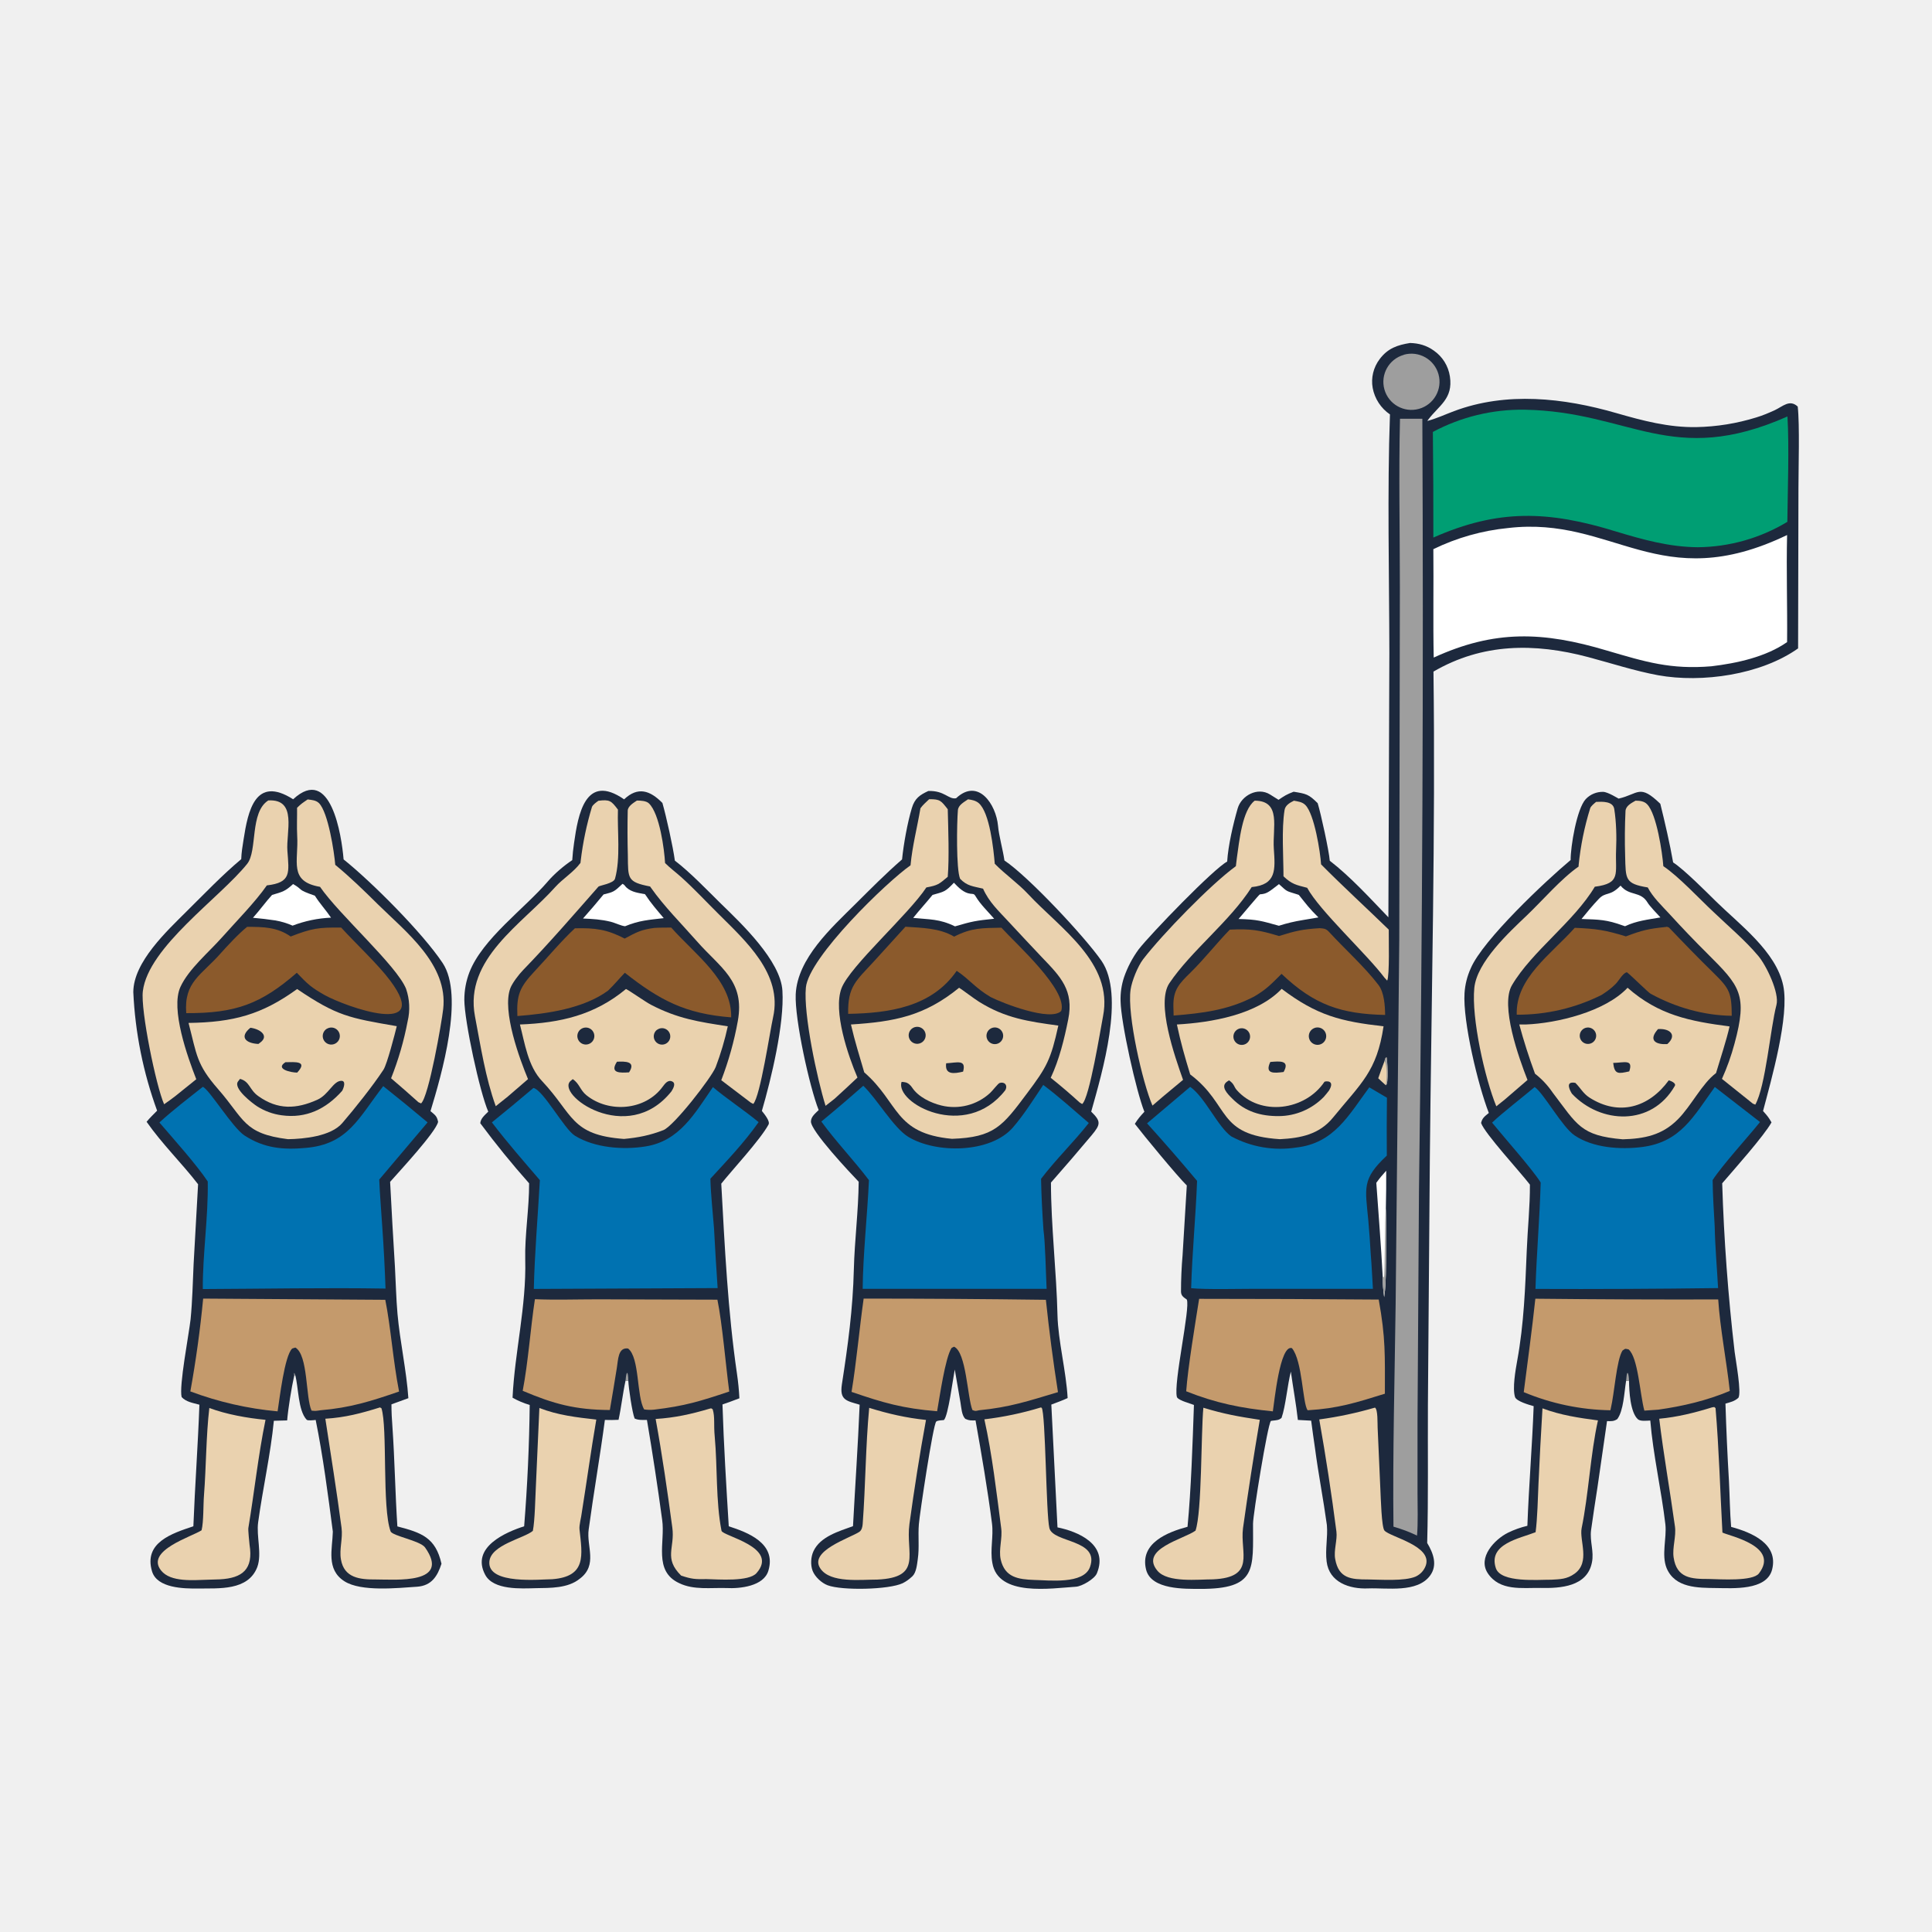
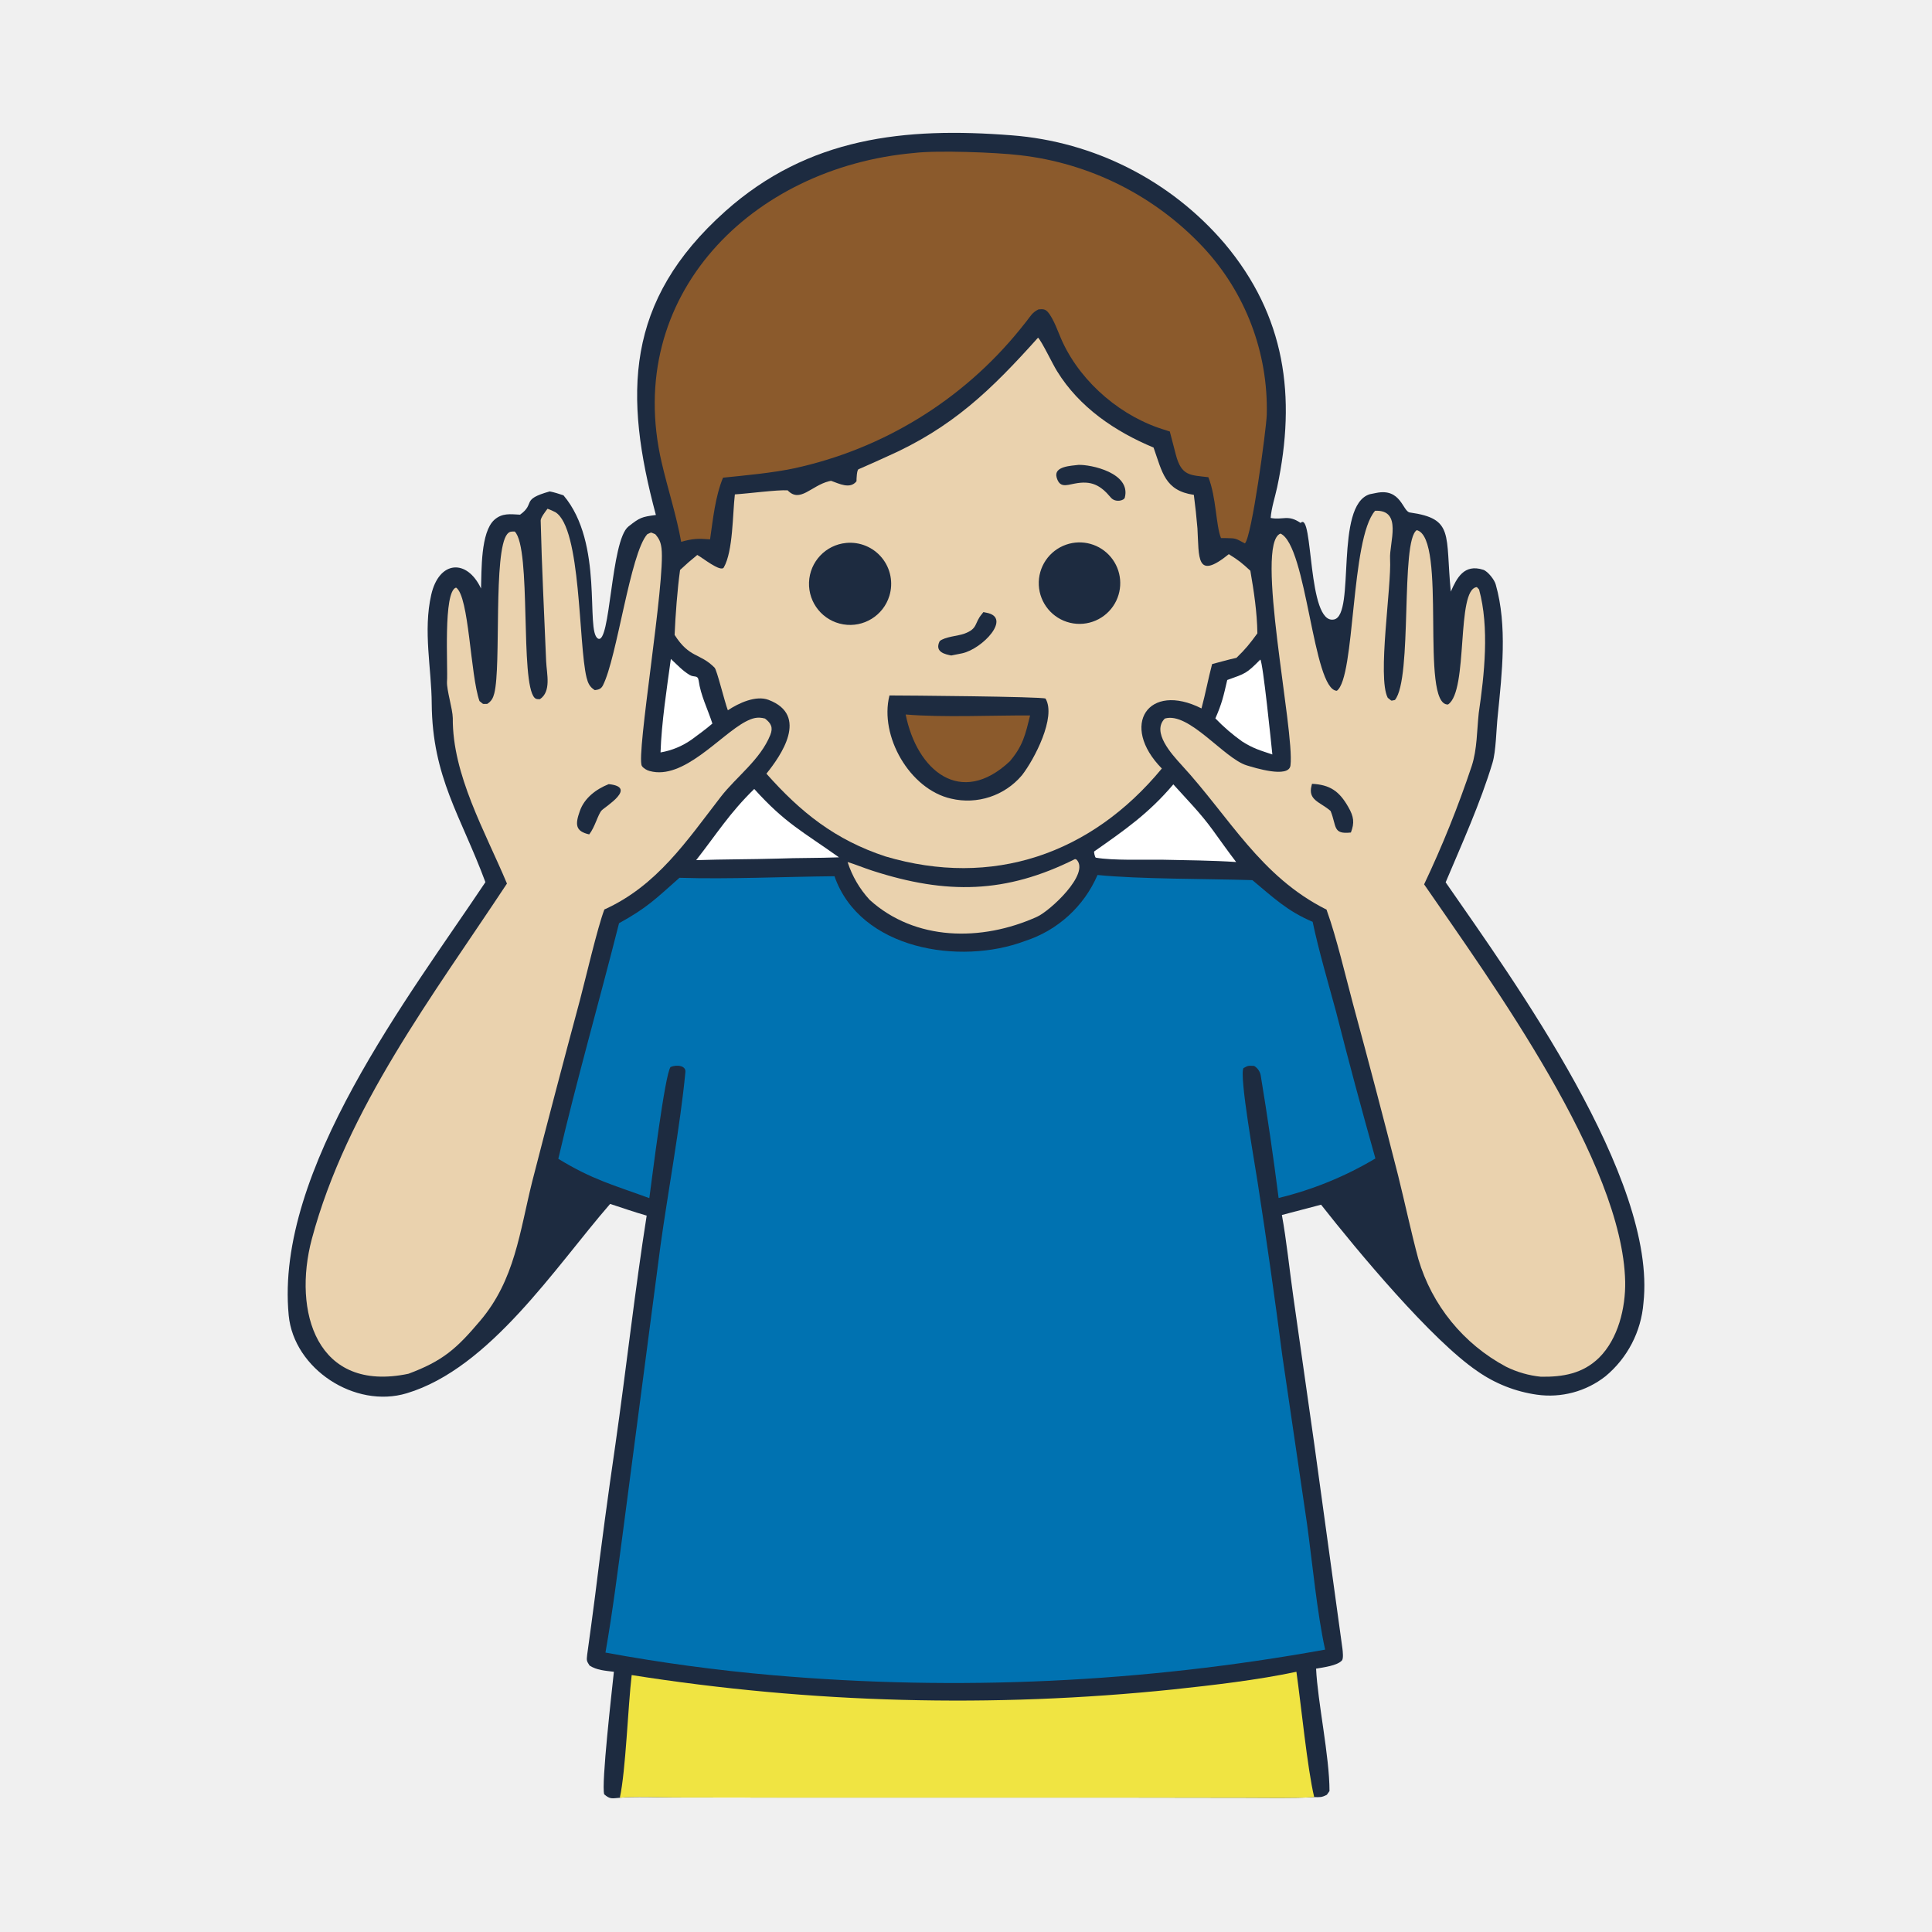
- <svg xmlns="http://www.w3.org/2000/svg" width="512" height="512" viewBox="223.1 193.5 1598.6 1598.6">
-   <path fill="#1D293D" d="M1389.8 477.3c7.3.2 13.7 2 19.7 6.3 7.2 5 12 12.7 13.3 21.4 2.8 18.6-9.2 24-18 35.8l-.7 1c7.2-1.8 15.1-5.5 22.1-8.1 43.4-16.3 90.7-11 134.3 1.6 21.9 6.3 43.3 12 66.3 11.6q25.3-.5 49.5-8c5.6-1.7 10-3.6 15.3-6 6.8-3.2 12.3-9.2 19-3 1.7 15.2.6 50.6.6 67.3l-.3 132.8c-30.7 21.8-79.5 28.8-115.9 22.2-19-3.5-39-10-57.8-15-44.4-11.8-87.5-11.6-128 12 1.7 132.3-1.7 269.8-3 402.4l-1.6 204.2c-.2 37.7.4 76.8-.6 114.4 5 8.3 8.8 18.3 2.4 27-10.7 14.5-35.7 10-51.2 10.6-15.6.7-32.3-5.1-34.4-22.2-1.3-10.4 1.1-20 .2-30.3-2.9-21.2-7-42-9.8-63.3q-1.7-11.5-3.2-23l-11-.6c-1.4-12.9-4-26.8-5.8-40-2.9 11.3-4.3 28.6-7.7 38.3-2.2 2-4.3 1.9-7.4 2.3l-1.4.2c-2.8 3.2-14.8 77.5-14.8 85-.1 37.5 3.7 54.2-44 54-11.7-.1-40.3 1-44.5-16-5.4-22 18-31 34.3-35.4 3-31 4.2-69.5 5.3-100.8l-7.5-2.6c-1.7-.6-6.2-2.4-6.6-4-3-11.3 11.3-73.9 8.2-80.6-2.6-1.9-4.7-3-4.8-6.5q0-15.1 1.3-30.2l3.5-57.7c-7.7-7.5-36-41.8-43-51 2.7-4.3 4.5-6.3 7.9-10-6.7-16.7-19.4-73.5-19.7-91.6q-.3-10.1 2.9-19.8a88 88 0 0 1 12-22.9c10.1-13 62.2-66.9 73.3-72.7.8-13.2 5-31.2 8.7-44 3-10.5 16.4-18 26.8-11.5l7 4.4c5.1-3.4 6.5-4.4 12.5-6.7 10.4 1.7 12.4 2 19.9 9.5 2.6 8.5 9.4 39.5 10 47.6 17.2 13.3 33.3 31 48.5 46.8l.8-218.6c-.1-63.8-1.8-134 .5-197.5a34 34 0 0 1-14.3-21.9c-1.5-8.4.6-17 5.8-23.9 6.8-9 14.7-11.6 25.1-13.3" />
-   <path fill="#FFF" d="M1471 630.4c87.2-10.2 125.2 56.6 230.8 5.8-.7 29.2.3 59.2 0 88.6-17.6 12.3-41.6 17.5-62.6 20-33.8 2.8-54.5-3.6-86.5-13-52.8-15.8-92.9-17.3-143.3 5.8-.6-29 0-60.2-.3-89.7a182 182 0 0 1 61.9-17.5" />
-   <path fill="#009E73" d="M1484.5 532.5c87.7 1.5 121.7 48.1 217.6 5.6 1.5 24.9.2 61.7-.1 87.2a146 146 0 0 1-74 21c-23.7-.2-45.2-6.2-67.7-13-56-17.3-97.4-18.8-151.2 5q.1-43.6-.4-87.4a156 156 0 0 1 75.8-18.4" />
-   <path fill="#0072B1" d="M1207.9 1092.8c12.3 8.6 23 33.3 34 41a86 86 0 0 0 53.8 9.2c31.2-3.5 43.3-26.7 60.4-49.8l14.6 8.6q-.3 24-.1 47.9c-20.9 19.5-17.8 26.6-15.3 53.8.8 9 1.5 18.8 2 27.8.8 9 1.2 19.5 1.8 28.6h-97.9c-13.9 0-39.2.7-52.5-.5.8-29 3.8-59.4 4.9-88.8a1572 1572 0 0 0-41.4-47.6z" />
-   <path fill="#9E9E9E" d="M1381.5 540h18.5q1.5 319.6-2.8 639.3l-1.2 189.8v59.7c0 10.6.5 25.1-.4 35.3-7.6-3.6-11.4-4.9-19.5-7.4-.7-59.7 1-123.8 1.8-184l3-302 .5-291.5c0-45.6-1-93.9.1-139.3" />
-   <path fill="#EAD2AE" d="M1283.6 1011.7c29.2 22.1 49 27 84.3 31-5.6 37.5-18.5 46.9-41.8 75.5-11.4 14-26.7 17-43.9 17.9-52.9-3.4-40.6-28.2-74.3-53.6-4.4-14.4-7.9-26.6-11-41.3 28.4-1.6 66.2-8 86.7-29.5" />
-   <path fill="#1D293D" d="M1240 1087.4c4.5 3 4 5.3 6.4 8 19.5 22.1 56.7 17 72.6-6.8.2-.4 9.3-2 3.8 7.2q-2.1 2.8-4.5 5.5c-9.8 9.9-23 15.6-37 15.7-15 .1-28-3.7-38.7-14.6-3.7-3.7-10.1-9.9-4.1-14zM1311 1044a7.2 7.2 0 1 1 3 14 7.2 7.2 0 0 1-3-14M1246.4 1045.7a6.9 6.9 0 1 1 7.2 11.7 6.9 6.9 0 0 1-7.2-11.7M1274.2 1072.2c7.4-.6 16.6-1.7 11 8.3-8 1-15.8 1.8-11-8.3" />
-   <path fill="#C49A6C" d="M1215.3 1268.2q74.4 0 148.6.6c5.8 32.2 5.1 46.1 5.1 77.9-23.8 7.4-38.7 12.2-63.9 13.7-4.3-5.6-4.2-40.8-13-51.4-10-3.3-14.6 45-15.8 52.3-26.1-2.6-47.1-6.8-71.7-16.6 1.4-19.6 7.5-56.3 10.7-76.5" />
-   <path fill="#8B5A2C" d="M1315 961.5c3.5.3 5.2.3 7.7 3 13.1 14.3 29.4 28.8 41 44 4.8 6.3 5.4 17.3 5.5 24.8-36.5-.8-58.7-8.3-85.7-34-8.6 8.5-12.3 12.7-22.7 18.8-21.7 11.3-43 13.8-66.6 15.7l-.2-7.4c-.3-13.8 4.7-18.9 14.2-28.2 11.5-11.3 21.3-24 32.5-35.5 17.4-.8 24.2.3 40.7 5.3 13.7-4.3 19.4-5.6 33.7-6.5" />
-   <path fill="#EAD2AF" d="M1261.3 856c22.3.1 14.6 22.4 15.8 39.7 1.2 17.5 2.3 29.8-18.3 31.8-18 28.3-49.9 52.5-68.1 79.5-11.2 16.5 4.5 60.7 11.3 80l-16.7 13.9-8.6 7.4c-8-18.1-21.2-75.4-18.1-96 1-7 5.9-19.2 10.3-25 16-20.8 56-62 76.8-77.1l.8-6.7c2-13.7 4.4-39.7 14.8-47.5M1360.8 1358.2c2.5 1.6 2 13 2.2 16.6l2.3 51.8c.3 5.5.9 30.8 3.4 33.4 5 5.4 40 12.6 34.1 29q-2.3 6.1-8.3 9c-9.4 4-28.9 2.5-39.6 2.4-13.7 0-24.1-.7-27-16.8-1.4-7.2 1.9-16 1-22.8q-6-46.5-14.2-92.8a315 315 0 0 0 46.1-9.8M1218.8 1358.3c17.4 5.3 29 7.3 46.7 10a3112 3112 0 0 0-13.9 89.7c-2.6 20.3 11 40.7-24.8 42.3-12.4 0-37.5 3-46-7.1-15.1-18 22-26.2 31.5-33.2 5.4-15.5 4.5-80.5 6.5-101.7M1293.6 856c3.7.7 7 1 9.6 3.6 7.5 7.5 12.4 39.2 13 49.1 17.4 17.6 38 36.5 56 54-.1 7 .8 38-1.3 42.2l-2.2-2.4c-14.6-19.5-53.8-55.5-64-74.4-9.2-2.4-12.6-2.9-19.6-9.5 0-16.3-1.7-39 .9-54.9.6-3.8 4.3-6 7.6-7.6" />
-   <path fill="#9E9E9E" d="M1384.7 487a23.2 23.2 0 1 1 12.5 44.8 23.2 23.2 0 0 1-12.5-44.7" />
-   <path fill="#FFF" d="M1281.3 925c7.6 6.9 5.5 5.4 15.7 8.7l.8.3c6.8 8.4 8.3 10.8 16.2 18.6l-13 2.2a134 134 0 0 0-19.7 4.7c-14.5-4-17.6-5.2-33.4-5.6 2.3-2.5 17.1-20.4 17.7-20.4 5.6-.4 7.1-1.7 15.7-8.4M1370.1 1162.1c0 10.3 0 21.1-.3 31.4.5 10.3.5 58.5-.7 67.7l-.7 5.6c-.7-5.4-1.4-11.4-1.2-16.9-1.3-25-3.5-52.5-5.3-77.7 3.3-4.5 4.6-6 8.2-10" />
-   <path fill="#9E9E9E" d="m1367.2 1249.9 1 .4c1-1.8.5-49.6 1.6-56.8.5 10.3.5 58.5-.7 67.7l-.7 5.6c-.7-5.4-1.4-11.4-1.2-16.9" />
-   <path fill="#EAD2AE" d="M1368.8 1071.2c.3-1.1.4-2.5 1.6-2.8.5.4 2 23.1-.7 23q-3.1-2.7-6.2-5.7 2.5-7.3 5.3-14.5" />
-   <path fill="#9E9E9E" d="M1368.8 1071.2c.3-1.1.4-2.5 1.6-2.8.5.4 2 23.1-.7 23 1-4.6 1.3-16-1-20.2" />
-   <path fill="#1D293D" d="M465.7 854.8c31.1-28.8 40.1 30.1 41.7 49.8 23.9 19.2 65.7 61.2 82 85.8 18 27.2-.9 92.3-10.1 122.5 4 3.4 5.3 4 6.3 8.9-2 8.6-31.7 40.5-39.7 49.6q1.8 35.2 4 70.6c.7 12.5 1 26.3 2.1 38.6 2 22.7 7.5 47.3 9 69.8l-14 5.1c0 6 .3 12.5.8 18.5 1.9 27.4 2.3 55 4.1 82.5 20 5.2 31.6 9.2 36.5 30.9-3.3 10.2-8.1 18.1-20.1 19-16.5 1.1-46.4 4.3-60.2-4.5-15.4-9.8-9.9-26.8-9.6-41.1-4-30.5-8.1-62.4-14.2-92.4-1.6.2-6.6.8-7.5-.2-7.2-7.8-6.6-26.8-9.5-37.2-.4.6-.1.3-.8 1-2.2 9.6-5 27.2-5.8 36.8l-11 .3c-2.7 27.7-9.2 56.2-13 84-1.6 11.5 3.3 26-.7 37-7.6 19.9-32 17.5-49.1 17.8-11.6.1-33.8-.2-38-14.2-7.1-23.9 16.5-31.4 34.2-37.3 1.3-33.5 3.8-67.3 5-100.6-5.5-1.5-11-2.3-14.7-6.3-2.3-9 6-51.9 7.4-64.4 1.5-15.3 1.8-30.3 2.5-45.7l3.7-66c-13.3-17.3-29.7-33.2-42.6-51.7 2.6-3.2 5.8-6.2 8.7-9.2a330 330 0 0 1-19.7-98.1c.1-25 28-50.7 44.3-67 14.4-14.2 29-29.6 45-43 .2-5.6 1-10.4 1.9-16 3.7-24 9.7-53.5 41-33.6" />
-   <path fill="#9E9E9E" d="M466.5 1332c0-.3-.3-2.2 0-2.5.4.3.6 1.1.8 1.5-.4.6-.1.3-.8 1" />
-   <path fill="#0072B1" d="M390.9 1092.8c5.2 1.8 24.7 34 34.6 40.3 16.3 10.6 32.2 11.9 50.7 10.2 34.9-3 43.6-24.8 64-51.1q18.5 14.7 36.7 30l-40 47.3c.5 12.6 1.7 26.3 2.5 39q1.8 25.5 2.7 51.2c-49.5-.8-101.5.2-151.2.4-.2-28.4 4.6-59.5 4.1-89-9.2-13.9-28.6-35.5-40-48.8 9.8-9.2 25.2-21 35.9-29.5" />
-   <path fill="#EAD2AE" d="M469 1011.9c33 22.3 43 23.9 82.4 30.7-1.5 6.2-8 31.4-11 36-8.5 13-24.1 32.6-34.2 44.3-9.4 10.8-31.5 13-44.8 13.2-37-4.6-36-16.5-57.9-41.5-18-20.6-17.5-28.3-24.4-54.7 37-.5 60.5-6.8 89.8-28" />
-   <path fill="#1D293D" d="M421.7 1086.2c8.2 2.2 7.6 9 15.2 14.3 16 11.4 31.3 10.8 48.7 3 9.5-4.2 13.2-15.7 20-15.7 4 0 1.9 6 .6 8.3-13.3 15-29.8 23.1-50.2 20.2a50 50 0 0 1-20-7.3c-3.9-2.5-20.1-14.8-16-20.6zM430.3 1043.9c8 1 16 6.7 7.8 12.5l-1.2.9c-10.5-.5-16-5.8-6.6-13.4M493.8 1044.6a7 7 0 1 1 6.9 12.3 7 7 0 0 1-7-12.3M459.3 1072.4c8.1-.1 18.8-1.2 9.7 8.6-5 0-18.7-2.9-9.7-8.6" />
-   <path fill="#C49A6C" d="m391.2 1268 150.7 1c4.6 23 6.4 50.4 11.4 75.9-23.2 8-40.3 13.4-65 15.5-3.5.5-4 .7-7.4.3-5-10.6-2.7-45.9-13.4-52.2l-2.6.8c-6.4 5.9-10.5 42-12.1 52a277 277 0 0 1-72.2-16.5 925 925 0 0 0 10.6-76.8" />
-   <path fill="#8B5A2C" d="M427.6 960.4c13.4 0 24.9.2 36 8 17.7-6.8 22.8-7.6 41.8-7.4 12 13.2 30.3 30.2 40.5 43.8 35.6 47.6-36.7 21.7-54.1 12.1-11.3-6.4-14-9-23.1-18.5-29.7 25.8-50.6 33.6-91.5 33.4-2-26 12.5-31.3 28.5-49.5 6-6.7 15-16.4 22-22" />
-   <path fill="#EAD2AF" d="M445.1 855.8c24.3-1.4 14.6 26.3 15.8 41.7 1.3 18 3.5 26.3-17 28.6-9.4 13.6-26 30.5-37.1 43-10.9 12.3-27.6 26.2-34.4 41-8.4 18.3 6 58.2 13.1 76.4l-17.4 14c-2.6 2.1-6.4 4.7-9.2 6.7-6.6-14.7-19.6-78-17.6-93.6 4.5-36.6 63.8-77.2 86.3-105.3 8.7-10.8 2-42.7 17.5-52.5M477.8 855c3.3.4 6.7.6 9.2 3 7.7 7.6 12.7 41 13.5 51.1 12.2 10 24 21.5 34.9 32.3 23.4 23.1 58.7 50 54.4 87.1-1.2 10.8-11.9 72.5-18.3 78l-2.2-1q-11.1-10-22.6-19.8a257 257 0 0 0 13.7-47.2 48 48 0 0 0-1.3-26.8c-7.6-19.1-55.4-61.4-71.2-84.4-26.3-4.5-17.6-21.2-18.9-42.2-.4-7.5 0-15.6-.1-23.2 3.4-3.4 4.8-4.2 8.9-7M537.4 1358l1.3.7c5.2 15.9.4 82.5 7.6 101.9 1.4 3.8 24.5 7.7 28.5 13.3 21.7 30.7-24.4 26.5-41 26.5-12.8.1-26-1.2-28.6-16.6-1.5-8.6 1.7-17.2.5-26.2-4-30.1-8.8-60.2-13.4-90.2 16.5-1 29.6-4.5 45-9.3M396.3 1358.5c14 5.3 31.6 8.4 46.5 9.8-6 29-9.3 60.2-14.2 89.5-.3 1.6.8 12.1 1 14 3.2 20-5.7 27.5-24.6 28.5l-9.6.3c-12.1.3-31.1 2.3-39-7.6-13.3-16.5 25.5-28 33.5-33.3 1.8-7.5 1.3-20.8 2-29.2 1.8-23.2 1.7-49 4.4-72" />
-   <path fill="#FFF" d="M465.6 925c8.8 4.9 2.5 4.3 18 9.6 4.6 7.2 9 11.7 13.4 18.2a101 101 0 0 0-31.8 6.6q-6.8-3-14.2-4.3c-6.6-1-12-1.6-18.6-2.2 5.5-6.1 11-13.7 15.8-18.9 8.8-2.6 10.9-3 17.4-9" />
-   <path fill="#1D293D" d="M1522.7 905c-.1-10.7 5-42.2 12.5-50.3 3.8-4 9-6.1 14.4-6 4 .1 12.6 5.6 12.8 5.6 16.6-3.8 17.2-12.5 34.5 4.3 3.7 14.9 8 33.5 10.6 48.5 8.8 5.6 27.7 24.6 35.2 32 19.5 19.2 50 41.6 55.9 69.9 5.3 25.3-10 78.3-16.7 103.8 3.4 3.8 4.5 5 7 9.4-6.1 11.1-31.3 39.3-40.8 50.4a1639 1639 0 0 0 10.3 139.5c1 7.8 5.8 33.6 3.1 38-3.4 3-6.4 3.5-10.7 4.8q1 32.1 2.9 64.2c.6 11.7.8 26.4 1.8 37.8 17 4.6 39.3 14 33.9 35.3-4.5 17.6-32.8 15.4-46.1 15.3-15.3-.2-34.2.1-41.2-16.5-4.4-11 .2-24.7-1-36.1-3.3-28.2-10.2-58-12.5-86-3 .1-8 .8-10.2-1-6.4-5.7-7.3-23.4-7.4-31.7l-2.4-.2c-1.6 9.8-2.1 24.7-7.3 31.7-3 2-5 1.7-8.5 1.7l-7.9 54.7q-2.8 17.8-5.3 35.5c-1.2 9.3 2.6 17.6.7 26.8-4 20-26 21.4-42.6 21-15.3-.2-33.7 2.8-43.6-12.2-8.5-13 5.7-28 16.8-33.5a76 76 0 0 1 16-5.7c1.2-33 4-66.2 5.2-99-3.6-1-14.2-4-15.4-7.5-2.3-7.2.4-22.4 1.8-30.2 5.6-30.7 6.6-60.2 7.9-91.3.7-18 2.7-36.1 2.6-54.3-8.1-10.6-37.4-42.3-40.4-51 .9-4.1 3-5.5 6.4-8.3-8.9-22.8-21.6-75.7-20.1-99.2q.7-10.7 5.2-20.6c10-23.4 61.9-72.2 82.6-89.5" />
-   <path fill="#9E9E9E" d="m1568.6 1336 .2-2c.6-8.1 2.1-3.9 2.2 2.2z" />
-   <path fill="#0072B1" d="M1493 1093c7.6 5.3 22.8 33.2 33 40 15.4 10.4 38 11.8 55.6 9.6 32.1-4 42.8-25.4 60.4-49.7l37.4 29c-10.6 13.2-30.9 35.3-39.2 48 .1 12.2 1 26 1.7 38.4.3 16 1.9 34.7 2.8 51q-75.6 1-151.1.7c.9-29.2 3.5-58.6 4.3-88l-.4-.7c-6.8-10.7-30.5-37.4-39.8-48.9 8-7.7 26.2-21.8 35.3-29.5" />
-   <path fill="#EAD2AE" d="M1569.8 1010.8c25.8 22.7 51.5 27.7 84.4 32-2.4 10.9-7.9 27.5-11.2 38.6-11.7 8.8-20.5 27.2-31.6 38.3-13.1 13.2-27.8 16-45.6 16.5-35-3-37.6-12-58-38.7a69 69 0 0 0-14.6-15.6 475 475 0 0 1-13-40.7h5.3c26-1 65.7-10.6 84.3-30.4" />
-   <path fill="#1D293D" d="M1603.9 1087.4c1.5.4 6.3 2.2 5 4.6-19.2 33.6-61.4 31.6-85.1 6.5-1-1.6-6.6-10.8 2.8-9 4.3 4.2 6.4 8.8 11.7 12.2 24.4 15.6 49.2 8.2 65.6-14.3M1595 1045c10-.7 16 5 7.7 12.4-8.6.6-15.7-2.5-8.7-11.2zM1532.2 1045.7a6.8 6.8 0 1 1 7.6 11 6.8 6.8 0 0 1-7.6-11M1557.9 1073c9.2-.2 16.8-3.4 13.3 7-9 2-12.2 2.7-13.3-7" />
-   <path fill="#C49A6C" d="M1493.5 1268.1q75.7.8 151.3.6c1.5 23.6 7 51.6 9.6 75.7-19.1 8-38.7 12.6-59.2 15.5l-11.5.8c-3.7-13.5-5.1-44-13.1-50.7-3.6-.6-2-.9-5 1-5 7.9-6.7 35.7-9.7 48l-.3 1.4a194 194 0 0 1-71.7-15c3.3-25.9 6.8-51.2 9.6-77.3" />
-   <path fill="#8B5A2C" d="M1601.5 960.5c1.3-.3.4-.2 2.5.4 12 12.6 24.7 25.7 37.1 37.8 13.3 13 14.8 16.5 14.9 35.3-23.2-.3-46.7-7-67.2-18.3-1.9-1-15.3-14.4-19.5-17.7-3.2.3-6.7 7-9.4 9.7-4 4-7 6-11.5 9a155 155 0 0 1-70.3 16.4c-1-30.3 28.2-49.7 48-71.9 18.1.8 25 1.8 42.3 7.1 13.6-5.1 18.6-6.3 33.1-7.8" />
-   <path fill="#EAD2AF" d="M1576.4 856c3.4 0 7.2.4 9.6 3 7.9 8 12.6 40.3 13.4 51.2 12.7 8.5 29.7 26.9 41.5 37.9 12.2 11.7 26.3 23.5 37 36.3 6.8 8 17.7 30.8 15.1 40.6-5.1 19.5-8.9 67.1-17.5 82.5l-2-.8-25.6-20.5a191 191 0 0 0 10.4-29.2c11-40.5 4.5-47.6-22.4-74.4a898 898 0 0 1-31.4-32.8c-6.2-6.7-13.9-14-18-22-19-3.1-18.2-6.9-18.7-26q-.6-18.7.3-37.3c.3-4.3 5-6.6 8.3-8.5M1543.8 857c5-.2 14-.7 15 6 1.7 10.6 2 23.4 1.5 34-.8 19.4 4.4 27.4-17.6 30.2-17.3 29-52 53.4-68.5 81.4-10 16.8 5.7 60.4 12.8 78.5l-18.8 16.2-7 5.6c-9.5-23.1-20.7-73.1-18.2-98 2.2-21.5 28.7-45.9 43.5-60 13-12.4 28.2-30.2 42.8-40.4v-1a238 238 0 0 1 9.6-47.3c.5-1.6 3.4-4 4.9-5.2M1639.7 1358l1.8-.3 1.1.9c2.9 34.2 3.8 68.7 5.7 103 6.3 3 47.5 11.3 30.2 33.8-5.1 6.7-31.8 4.8-41.7 4.6-14 0-26.4-.5-28.9-17.9-1.2-8.2 2.3-17.3 1.1-25.6-4.1-29.7-9.4-59.3-13-89.1 14.7-1.3 29.6-5 43.7-9.4M1499.4 1358.8c15 5.7 30.2 7.9 45.9 10-6.2 27.6-7.7 61-13.5 89.2-2 10.2 7.4 28.1-5.8 37.6-6.4 4.6-12 4.6-19.2 5-10.9-.1-41.9 2.8-46-9.6-6.6-20 19.7-24.5 32.9-29.7 1.5-11.2 1.9-28.6 2.4-40.3q1.4-31.1 3.3-62.2" />
-   <path fill="#FFF" d="M1564 926.3c7.4 9 16.5 4.2 22.4 14.1 1.5 2.6 8.4 9.9 10.6 12.2-10.6 1.9-19.5 2.7-29.3 7.3l-1.5-.5c-13.8-5-19.6-5-34.5-5.5 4-5 9.7-11.8 14-16.3 6.1-6.7 9.3-1.9 18.3-11.3" />
-   <path fill="#1D293D" d="M696.6 905.2c.3-5 .8-9.4 1.5-14.2 3.3-23.2 9.2-58.4 41.4-36.1 11.4-10.8 21.5-7.4 31.7 3 3.2 11.2 8.8 36.3 10.3 47.7 13 10 26.4 24.1 38 35.5 16.9 16.4 49.6 47.4 51 72.2 1.7 27.4-9.3 73-17 99.4 2.2 2.8 7 8.6 5.5 11.3-6.8 12.6-30.8 38.4-39.1 48.9 2.9 52.6 5.4 105.2 13 157.3q1.5 10.2 2 20.3-7 2.7-14 5.1c1 32.2 3.2 68.4 5.2 100.8 15.4 5 39.6 13.9 32.8 36.7-3.8 13-23.7 15-34.7 14.4-13-.4-27 1.8-39-4-21.8-10-11.5-33.9-14.2-52.4q-5.6-41.4-12.6-82.7c-3.5 0-7.2.3-10.2-1.2-2-4.9-5-25.5-5.2-31l-2.3-.3c-2.4 11-3.6 22.5-5.8 32.4q-5.7.3-11.3.1c-4 30.2-9.3 60.4-13.4 90.6-2 14 7.8 29.4-7.4 40.8-9.8 8-24.5 7.6-36.2 7.8-12.2.3-35.1 1.8-42-11-12.3-23 17.5-35.5 32.2-40.2a1469 1469 0 0 0 4.6-100.4 66 66 0 0 1-14.2-6c1.8-37.8 11.5-75.5 10.5-114.4-.5-19.7 3.3-42.5 3.2-63a728 728 0 0 1-40.4-49.7c.3-4 3.7-6.7 6.6-9.6-7.1-16.3-19.7-74.8-19.8-92.5q0-11.8 4.2-22.8c10.8-27.8 45.6-52.6 65-75.3 5.3-6.2 13.3-13 20.1-17.5" />
-   <path fill="#9E9E9E" d="M740.7 1336c.7-9.4 2.2-8 2.3.2z" />
-   <path fill="#0072B1" d="M813 1093c9.7 8.4 26.4 19.5 37.8 29-12.2 17.3-25.7 31.3-39.9 46.8.3 12.3 2 28.5 3 41q1.3 24.8 3 49.5l-152.1.7c.6-28.7 3.4-61 5-90-13.7-16-26.9-31-39.7-47.8a1822 1822 0 0 0 34.4-28.5c8.3 1.9 25.5 34.2 34.4 39.6 16.4 10 39.8 11.8 58.3 8.8 28-4.4 40.6-27 55.8-49.1" />
-   <path fill="#EAD2AE" d="M741 1011.8c2.4 1 16.2 10.7 20.6 13 22.2 11.6 39.7 14.2 63.7 17.9a238 238 0 0 1-10 33.7c-3.5 8.8-34.7 48.9-43.3 52.2-11 4.3-20.8 6.2-32.6 7.3-44.2-3.2-41.8-20.3-67.8-47.9-11.7-12.3-14.3-31.6-18.3-46.8 33.6-1.3 61.8-7.8 87.8-29.4" />
-   <path fill="#1D293D" d="M697 1086.4c5.6 3.7 6 9 11.3 13.3 18.5 15 48.7 12.7 63.1-7 1.7-2.2 4.3-6.2 8-4.3 3.3 1.6.5 6.1-.7 8.1-36.8 46.2-97.4 1.7-83.1-8.9zM704.6 1044.5a7 7 0 1 1 6.5 12.5 7 7 0 0 1-6.5-12.5M766.8 1045.6a6.8 6.8 0 1 1 8.2 10.9 6.8 6.8 0 0 1-8.2-11M733.5 1072c7-.3 16.1-.5 10.1 8.8-7 .4-16.4 1.1-10-8.8" />
-   <path fill="#C49A6C" d="M665.7 1268.5c16 .7 35.7.1 52 .1l99 .3c4 19.3 7 54.9 9.8 76-24 8-36.7 12-62.3 15a32 32 0 0 1-8.1-.2c-6.4-10.8-3.6-42.8-13.3-50.4-8.4-1.2-8.2 9.5-9.3 16q-2.8 17.5-5.8 34.9c-28.7-.2-46.4-5-72.1-15.9 4.6-24 6.4-51.4 10.1-75.8" />
-   <path fill="#8B5A2C" d="M764.5 961.3c3.6-.3 10.3-.3 14-.3 19.8 22.4 50.3 43.8 49.6 74.3-38.3-3-59.2-14.3-88-36.9-5 5.2-8.4 9.5-13.9 14.8-20.4 14.9-50.4 19.1-75 21-.8-17.6 2-24 14.4-37.2 11-11.7 21.4-24.4 33.2-35.4 17-.4 26.4.9 41.2 8.5 9.7-5.2 13.6-7.4 24.5-8.8" />
-   <path fill="#EAD2AF" d="M750.1 855.9c3.1 0 7.8.2 10 2.4 8.9 8.7 12.7 38.3 13.3 49.3 3.5 3.6 9.3 8 13.3 11.6 10.7 9.6 20.5 20.2 30.7 30.3 22.5 22.5 53.4 49.8 45.4 85.6-2.7 12.2-10.6 65.4-16.4 71.8l-2-1-24.5-18.6a270 270 0 0 0 13.7-49c6-33.3-14.5-43.9-33.9-66-12.4-14.1-27.2-28.9-38-44.3l-.7-1c-19-3.7-18.2-6.5-18.4-25.7q-.5-18.4-.1-37c.1-3.8 4.8-6.5 7.6-8.4M718.1 856.1c9.5-1.2 10.7-.1 16.3 7.3-.6 17.7 2.3 40.2-2.4 57.1-1 4-12.9 5.7-13.7 6.6-20.4 23.2-40.7 46.7-62.3 69-3.5 3.6-8.9 10.6-10.6 15-7.2 18.9 8 59.5 14.6 75.3l-16.7 14.4-10 8c-8.5-23.5-12.4-49.2-17.2-74.4-9-47.5 39-76.2 66.4-106.9 6.3-7 15.1-12.2 20.9-20l.2-1.8a259 259 0 0 1 9.3-44.5c.6-1.7 3.7-4 5.2-5M810.2 1359.1c1.8-.4 1-.5 2.6.5 2 6.5.7 12.4 1.7 22.7 2.3 25.2.8 53.3 5.6 77.8.8 4.4 48 13.5 29 35-6.3 7.3-31.6 5.2-41.4 5-9.2.2-12.4 0-21-2.9-14.7-14.5-5-22.8-7.3-39.7-4-29.7-8.4-60.4-13.8-89.9 16-1 29.4-4 44.6-8.5M669.4 1358.5c15.2 6 31 7.8 47.1 9.6-4.4 25.5-7.9 51.3-12 76.9-.4 4-2.3 10.3-1.9 14 2.3 21.3 6 39-22.6 41.2-9.4 0-53.4 4.8-52-14.4 1-14.1 28.7-19.4 36-25.6 1.7-8.6 2-27.3 2.5-36.9z" />
-   <path fill="#FFF" d="M738.2 924.8c2 1 1.7 1.6 3.3 3.1 4.4 4 10 4.4 15.3 5.5 5 7.6 9.7 12.9 15.5 19.8-12.6 1.5-20 1.8-32 6.7-3.2-.3-8-2.7-11.8-3.7-8.3-2-14.6-2.3-23-2.7q8.7-9.8 17-19.9c8.5-2.1 8.7-2.2 15.7-8.8" />
-   <path fill="#1D293D" d="M991.2 848c13.5-.5 16.7 7.2 23 6 18.3-17.2 33.1 5.1 34.7 22.8.7 8.2 4 19.6 5.3 28.7 19.8 13.2 66.6 63.2 80.3 83 19.6 28.4.7 92-8.5 124.8 8.3 8.1 7.8 10.6.4 19.5q-16.6 19.8-33.7 39.2c0 35.5 4.6 74 5.4 109.8.5 21 7.2 46.4 8.4 68.5-4.2 2-9.1 3.7-13.5 5.4l5.1 101.6c16.8 3.4 42.5 14 32.6 38-1.8 4.6-12.4 10.8-17.3 11.1-20.6 1.3-64.5 8.5-69.2-19.7-2-11 1.1-21.8-.3-32.7-3.7-28.5-8.6-57-13.6-85.2-3.7 0-5 .3-8.5-1.3-3-3-3.2-9.1-4-13.7l-4.7-27.1c-1.5 7.5-5.4 38.5-9 41.8-1.7.2-5 .2-6.3 1.2-2.6 2-13.8 77-14.4 85-.8 9.6.5 19.4-.9 28.9-.6 4.3-1.2 11-4.4 14.1l-.9.8q-3.2 3-7.2 5c-11.4 5.4-50.2 6.2-62.1 1.7-5-1.9-10.4-6.9-12.4-11.9-1.9-5-1.5-11.6.7-16.3 5.6-12.1 21.1-16.5 32.7-20.7 1.8-33.6 4.1-66.8 5.5-100.5-10.8-3.2-16.7-3.7-14.7-16.8 5-32.4 9.1-62.3 9.9-95.2.6-24 3.8-48.3 4-72.5-7-7.3-39.8-42.1-39.5-49.9.1-4 3.7-6.7 6.4-9.4-7.5-18.8-19.9-75.1-19-95.8 1.4-29.8 29.8-55.2 49.3-74.6 12.9-12.8 24.8-24.9 38.7-37 1.2-12.3 4.5-30.6 8.1-42.5 2.4-8 6.5-10.8 13.6-14.1" />
-   <path fill="#0072B1" d="M1086.3 1091.2c12.6 9.4 25.7 21.2 37.7 31.5-12.3 15.7-27.2 30-39.5 46.2.3 14.7 1 27.6 2 42.3 1.5 10.2 2 36.7 2.6 48.7H936.9c.2-27.3 3.9-61.5 5.2-89.9-12.4-16.4-26.9-31.4-39.4-48.5q17.6-14.5 34.7-29.6c11.2 10.6 25 34.8 37.3 42.3 22.9 13.9 68 13.7 86.6-7.9 8.8-10.1 17.4-23.7 25-35.1" />
-   <path fill="#EAD2AE" d="M1016.7 1010.8c1.8 1 12.6 9.2 16.5 11.6 21.8 13.6 40.7 16.3 65.6 19.7-6.2 28-9.3 34-26 56.2-20.2 27-27 36.3-62 37.5-48-4.4-43.6-29.8-72.6-55-4-13.8-7.7-25.3-11-39.6 36-2.3 60.8-7 89.5-30.4" />
-   <path fill="#1D293D" d="M969.1 1088.7q1.5 0 2.8.3c2.5.3 4.8 2.6 6 4.5 5.1 7.7 15.5 12.6 24 14.7a44 44 0 0 0 40.5-10.4c1.9-1.7 6.4-7.7 7.8-8.2 4-1.3 7 1.8 4.7 6-33 42.4-91.7 10.5-85.8-7M980 1043.4a7 7 0 1 1 4 13.5 7 7 0 0 1-4-13.5M1043.3 1044.3a6.9 6.9 0 1 1 5.9 12.5 6.9 6.9 0 0 1-5.9-12.5M1006 1073.3c9.1-.5 16.8-3.5 14 6.9-7.2 1.7-15.4 3-14-7" />
-   <path fill="#C49A6C" d="M937.6 1268q75.4 0 150.9 1 4 38.3 10 76.4c-24.4 7.3-39.7 12.5-65.3 15-2.8.6-2.9.9-5.5-.2-4.2-10.5-5-47.9-15.2-52.4l-2 1c-5.3 8-9.9 40.7-12 52.4-28.5-2.3-44.6-7-70.8-16 4-24 6.5-52.4 10-77.1" />
-   <path fill="#8B5A2C" d="M972.3 960.3c14 1 28 1 40.3 8.2 14.4-7.4 23.3-7.1 39.1-7.4 12.3 13.6 55 51.6 49.5 68.9-8.7 9-48.2-6.3-58.4-11.5-13-7.7-17.2-14.4-28.1-21.7-20.6 29.9-55.8 35-89.8 35.6-.5-22.9 6.7-27.4 21.4-43.5z" />
-   <path fill="#EAD2AF" d="M1024.2 854.9c3.1.4 6.1 1 8.6 3 9.3 7.8 12.4 38.6 13.4 50.3 8.5 8.7 19.2 16.1 27.6 25.1 26.1 28.1 70.7 56.8 62 101-2 10.3-11.3 68.3-17.3 72.7l-2.1-1.3a474 474 0 0 0-23.9-20.4c7-14.8 11.3-32.3 14.5-48.4 4.8-23.8-6.3-35.2-21.3-50.8q-14.2-15-28.2-30.1c-8.3-9-16-16-21-27.2-8.3-2-13.2-2.1-19-8.2-3.3-8-2.7-46.1-1.8-56.8.4-4.2 5-6.6 8.5-9M992 854.8c9.1-.1 9.8 1.3 15.3 8.3.4 16.3 1.3 40 0 55.9-7.4 6.2-8.1 7-17.7 8.8-15 22.7-63.1 65-70.2 83.4-7.2 19 5.5 56 13.2 73.9q-9.4 8.9-19 17.6l-7.4 5.8c-7-22.4-18.4-75.9-16.3-97.8 2.3-25.1 67.3-87.8 86.6-101.2 1.5-16.2 5.5-31.1 8.2-47.2 1.8-2.6 4.8-5.2 7.2-7.5M1084.2 1358.1l.8.2c3.3 4.3 3.6 88.3 6.4 99.6 3 12.3 41.8 9.2 33.6 32.2-5.2 14.6-34.3 10.9-46.2 10.7-12.9-.5-24.3-1.9-27.7-17-1.8-8.3 1.6-17.4.4-26-3.9-29.7-7.4-60.6-13.9-89.9a267 267 0 0 0 46.6-9.8M942.3 1358.4c15.8 4.9 30.6 8.3 47 10-5.2 28.1-9.8 57.8-13.7 86.1-3.3 24.3 11.2 44.3-26.6 46-14.2 0-38.7 3-47-9-10.2-14.5 24.2-25.3 32-30.4 2.2-1.4 2.7-4.3 2.9-6.4 2.4-32 2.4-64.5 5.4-96.3" />
-   <path fill="#FFF" d="M1012.4 923.9c3.6 3.8 8 8.4 13.6 9.1 2.4.3 3-.2 4.4 2.2 3.9 6.6 10.2 12.6 15.3 18.5-15.4 1.6-18 2.1-32.4 6.3-13-6.3-20.9-5.6-34.6-7 5-6.3 10.8-12.6 16-19 9.7-2.8 10.4-2.4 17.7-10.1" />
+ <svg xmlns="http://www.w3.org/2000/svg" width="512" height="512" fill="none" viewBox="11.9 22.2 152.2 152.2">
+   <path fill="#1D2B40" d="M63.57 62.77c-2.534-9.445-2.46-16.849 5.472-23.932 6.543-5.83 14.118-6.642 22.567-5.977a24.52 24.52 0 0 1 16.763 8.522c4.796 5.707 5.657 12.053 4.144 19.186-.172.799-.455 1.635-.516 2.435.984.184 1.353-.295 2.361.393 1.021-1.033.499 8.07 2.639 7.603 1.709-.381 0-9 2.809-9.866l.492-.098c1.98-.418 2.091 1.463 2.669 1.537 3.505.492 2.779 1.722 3.222 6.235.467-1.07 1.045-2.213 2.558-1.721.369.123.898.811.984 1.168.922 3.247.492 6.973.16 10.281-.123 1.107-.136 2.829-.418 3.763-.947 3.149-2.411 6.383-3.69 9.409 5.387 7.772 16.664 23.342 15.582 33.143a8.36 8.36 0 0 1-2.988 5.768 7.13 7.13 0 0 1-5.412 1.451 10.8 10.8 0 0 1-4.673-1.844c-3.628-2.46-9.47-9.494-12.323-13.122l-3.087.811c.357 1.943.615 4.428.898 6.42l1.66 11.671 2.214 16.086c.025.209.086.762-.037.91-.357.418-1.488.553-2.041.652.123 2.619 1.057 6.887 1.057 9.642l-.209.295c-.43.221-.529.184-.996.184-1.636.099-3.776.05-5.448.05l-8.978-.013H73.15l-8.08-.012c-1.009 0-3.382-.086-4.341.025-.615.049-.763.135-1.23-.271-.246-.763.615-8.24.762-9.654-.689-.086-1.353-.123-1.918-.492-.222-.357-.246-.369-.185-.861q.32-2.3.615-4.575a522 522 0 0 1 1.611-12.003c.849-5.928 1.537-12.151 2.46-18.005-.947-.27-1.943-.615-2.878-.922-4.317 4.969-9.47 12.95-16.025 14.918-4.083 1.23-8.891-1.919-9.297-6.137-1.107-11.462 9.543-25.211 15.496-34.128-1.931-5.214-4.182-8.24-4.23-14.069-.013-2.742-.69-5.719-.038-8.572.615-2.705 2.816-2.853 3.923-.492.05-1.426-.037-4.427 1.046-5.41.627-.554 1.254-.444 2.029-.407 1.254-.897.012-1.18 2.337-1.832.38.074.7.184 1.082.307C59.5 65 58 71.906 59 72.5s1-7.708 2.405-8.82c.885-.701 1.033-.763 2.164-.91" />
+   <path fill="#F0E442" d="M61.663 154.159a164.8 164.8 0 0 0 42.663 1.131c3.111-.332 6.641-.738 9.703-1.39.369 2.583.861 7.625 1.402 9.876-1.636.098-3.775.049-5.448.049l-8.978-.012H73.15l-8.08-.013c-1.009 0-3.382-.086-4.341.025.467-2.128.64-7.182.934-9.666" />
+   <path fill="#0072B1" d="M98.361 91.13c3.259.332 8.732.295 12.2.406 1.66 1.377 2.743 2.435 4.747 3.283.48 2.275 1.23 4.821 1.845 7.084a463 463 0 0 0 3.099 11.56 27.5 27.5 0 0 1-7.625 3.112 260 260 0 0 0-1.414-9.679 1.1 1.1 0 0 0-.517-.725c-.442-.013-.442-.05-.836.172-.357.578.923 7.686 1.119 9.027q1.058 6.825 1.943 13.651l1.944 13.233c.405 2.939.799 7.083 1.426 9.9a164.4 164.4 0 0 1-43.499 2.017q-6.64-.578-13.196-1.784c.566-3.209.984-6.555 1.415-9.789l2.914-22.223c.554-4.034 1.574-9.543 1.968-13.712.061-.517-.664-.615-1.168-.406-.455.578-1.476 8.916-1.673 10.33-2.78-1.021-4.489-1.451-7.17-3.099 1.44-6.174 3.222-12.384 4.784-18.558 2.226-1.23 2.841-1.882 4.76-3.579 3.935.123 8.215-.086 12.212-.123 2.017 5.78 9.888 7.035 15.004 5.104a9.35 9.35 0 0 0 5.718-5.202" />
+   <path fill="#EAD2AE" d="M93.676 48.8c.307.307 1.156 2.103 1.5 2.644 1.759 2.853 4.563 4.747 7.6 6.014.689 1.943.886 3.394 3.173 3.726q.172 1.305.283 2.632c.135 2.3-.123 4.144 2.472 2.041.824.517.996.665 1.697 1.304.283 1.648.529 3.26.554 4.932-.591.811-.935 1.242-1.648 1.93-.64.136-1.292.333-1.919.492-.307 1.156-.516 2.3-.836 3.493-4.194-2.115-6.469 1.328-3.124 4.735-5.583 6.764-13.356 9.42-21.78 6.924-3.948-1.304-6.653-3.456-9.371-6.518 1.119-1.39 3.394-4.6.16-5.817-.984-.37-2.337.246-3.198.824-.258-.677-.86-3.173-1.045-3.358-1.169-1.18-1.968-.725-3.149-2.582.062-1.513.222-3.64.43-5.116q.652-.615 1.354-1.181c.369.184 1.844 1.39 2.09.984.738-1.291.689-4.206.873-5.756 1.021-.061 3.333-.369 4.157-.32.972 1.021 1.845-.356 3.247-.713l.172-.037c.664.234 1.5.677 2.005.037 0-.197.024-.885.16-.947.64-.27 1.574-.7 2.176-.971 5.203-2.288 8.277-5.276 11.967-9.396" />
+   <path fill="#1D2B40" d="M81.968 76.987c1.131 0 11.99.086 12.298.246.861 1.451-.885 4.797-1.857 6.039a5.61 5.61 0 0 1-5.583 1.844c-3.272-.737-5.657-4.943-4.858-8.116" />
+   <path fill="#8B5A2C" d="M83.247 78.487c2.927.246 6.813.062 9.801.074-.369 1.5-.553 2.386-1.599 3.616-3.873 3.628-7.317.725-8.202-3.69" />
+   <path fill="#1D2B40" d="M78.561 64.972a3.235 3.235 0 0 1 3.402 4.171 3.237 3.237 0 1 1-3.402-4.171m17.328.135a3.21 3.21 0 0 1 3.524.984 3.21 3.21 0 0 1 .313 3.646 3.21 3.21 0 1 1-3.837-4.63m.96-6.284c.983-.037 4.156.627 3.664 2.57-.061.258-.762.418-1.107 0-.823-.984-1.537-1.353-2.853-1.095-.688.136-1.18.333-1.414-.491-.246-.886 1.168-.91 1.722-.984M89.37 70.42l.246.05c2.017.38-.32 2.852-1.918 3.197l-.861.172c-.418-.086-1.353-.246-.91-1.132.406-.344 1.426-.405 1.918-.578 1.12-.405.787-.824 1.402-1.55z" />
+   <path fill="#8B5A2C" d="M83.923 34.25c1.783-.22 6.42-.049 8.29.173a23.42 23.42 0 0 1 14.474 7.256 18.65 18.65 0 0 1 5.006 13.196c-.037 1.143-1.181 9.63-1.722 10.133-.75-.393-.664-.405-1.488-.418h-.394c-.406-.984-.369-3.222-.996-4.796-1.414-.172-2.115-.074-2.558-1.759l-.48-1.844-.123-.037-.184-.062c-3.444-1.008-6.604-3.677-8.13-6.924-.319-.676-.7-1.87-1.192-2.41-.234-.246-.43-.197-.713-.185-.492.246-.603.492-.947.935l-.541.676a31.48 31.48 0 0 1-17.76 10.909c-1.746.369-3.812.553-5.607.738-.615 1.5-.787 3.246-1.02 4.858-.948-.074-1.366-.062-2.276.196-.369-2.066-1.058-4.181-1.537-6.247-3.05-13.135 7.083-23.256 19.898-24.388" />
+   <path fill="#EAD2AE" d="M55.035 62.278q.332.123.615.27c2.053 1.255 1.807 10.393 2.46 13.037.11.43.245.738.65.984.284-.037.493-.086.64-.381 1.12-2.214 2.14-10.392 3.493-11.905.406-.172.197-.16.627 0 .32.369.43.627.492 1.107.32 2.582-2.017 16.283-1.55 17.144.111.184.407.356.616.405 2.656.738 5.522-2.804 7.55-3.886.542-.283.948-.406 1.538-.246.48.37.652.701.418 1.291-.787 1.956-2.669 3.284-3.898 4.87-2.681 3.469-5.03 7.01-9.175 8.88-.553 1.451-1.488 5.497-1.93 7.157a1348 1348 0 0 0-3.752 14.266c-.996 3.997-1.365 7.748-4.095 10.97-1.87 2.214-2.952 3.173-5.657 4.182-7.256 1.525-9.125-4.919-7.613-10.614 2.755-10.293 9.568-19.209 15.373-28.003-1.722-4.107-4.304-8.571-4.267-13.036-.013-.738-.492-2.213-.456-2.877.087-1.07-.32-7.097.714-7.404 1.033.676 1.119 6.887 1.845 8.94.368.284.172.222.614.222.333-.221.456-.455.554-.836.553-2.177-.099-11.192 1.02-12.544.197-.222.32-.197.591-.197 1.328 1.328.394 11.904 1.562 13.097.147.136.233.099.418.111.91-.615.541-1.968.492-2.988-.148-3.69-.344-7.404-.43-11.093 0-.222.393-.738.54-.923" />
+   <path fill="#1D2B40" d="M59.855 83.973c2.288.233-.27 1.77-.553 2.066-.295.307-.517 1.291-.984 1.894-1.094-.246-1.119-.775-.738-1.845.357-1.02 1.28-1.722 2.275-2.115" />
+   <path fill="#EAD2AE" d="M120.228 62.438c2.189-.098 1.106 2.546 1.18 3.788.123 2.177-1.021 9.334-.184 10.945.369.271.184.246.565.173 1.402-1.685.419-12.544 1.722-13.38 2.423.614.209 13.81 2.46 13.736 1.635-1.07.615-9.1 2.275-9.248l.172.184c.824 2.989.418 6.715-.024 9.728-.148 1.365-.123 2.866-.554 4.182a83 83 0 0 1-3.751 9.322c5.362 7.785 15.644 21.915 15.84 31.299.037 2.066-.553 4.501-2.053 5.989-1.292 1.267-2.866 1.525-4.588 1.501a8 8 0 0 1-2.742-.788 14.14 14.14 0 0 1-6.912-8.485c-.578-2.153-1.057-4.428-1.599-6.605a873 873 0 0 0-3.554-13.515c-.566-2.116-1.316-5.288-2.029-7.256l-.049-.148c-5.227-2.62-7.613-7.256-11.438-11.413-.762-.836-2.361-2.582-1.303-3.64 1.894-.566 4.673 3.148 6.456 3.69.578.172 3.321 1.045 3.444 0 .344-2.73-2.853-17.5-.787-18.263 2.091.947 2.546 12.323 4.439 12.384 1.464-1.045 1.07-11.978 3.014-14.18" />
+   <path fill="#1D2B40" d="M115.259 83.947c1.402.074 2.14.566 2.853 1.82.443.763.504 1.255.209 2.017-1.451.16-1.107-.492-1.599-1.697l-.073-.061c-.8-.664-1.722-.812-1.427-1.931z" />
+   <path fill="#EAD2AE" d="m96.59 89.875.111.037c1.107 1.107-2.09 4.058-3.111 4.513-4.391 1.98-9.605 1.894-13.172-1.328a8 8 0 0 1-1.746-2.988c.578.172 1.353.492 1.968.688 5.829 1.882 10.502 1.808 15.95-.922" />
+   <path fill="#fff" d="M104.338 83.997c1.082 1.205 2.128 2.25 3.099 3.591.591.812 1.23 1.722 1.845 2.521-1.771-.123-4.108-.147-5.915-.184-1.292-.012-3.837.074-5.141-.16-.061-.012-.172-.455-.123-.492 2.386-1.672 4.292-2.988 6.235-5.288m-33.02.369c2.46 2.718 3.775 3.32 6.677 5.386-1.623.062-3.222.037-4.833.099-2.14.061-4.28.049-6.42.123 1.636-2.09 2.632-3.714 4.575-5.608m39.87-10.195c.209.22.861 6.64.947 7.477-.984-.332-1.476-.455-2.373-1.02a15 15 0 0 1-2.116-1.821c.529-1.205.64-1.759.935-3.025 1.439-.517 1.5-.492 2.607-1.611m-46.438-.05c.48.443.923.935 1.488 1.267.357.21.627-.025.701.43.16 1.181.714 2.251 1.083 3.395-.542.467-1.046.824-1.624 1.254a6 6 0 0 1-2.46 1.021c.074-2.312.492-5.042.812-7.367" />
</svg>
